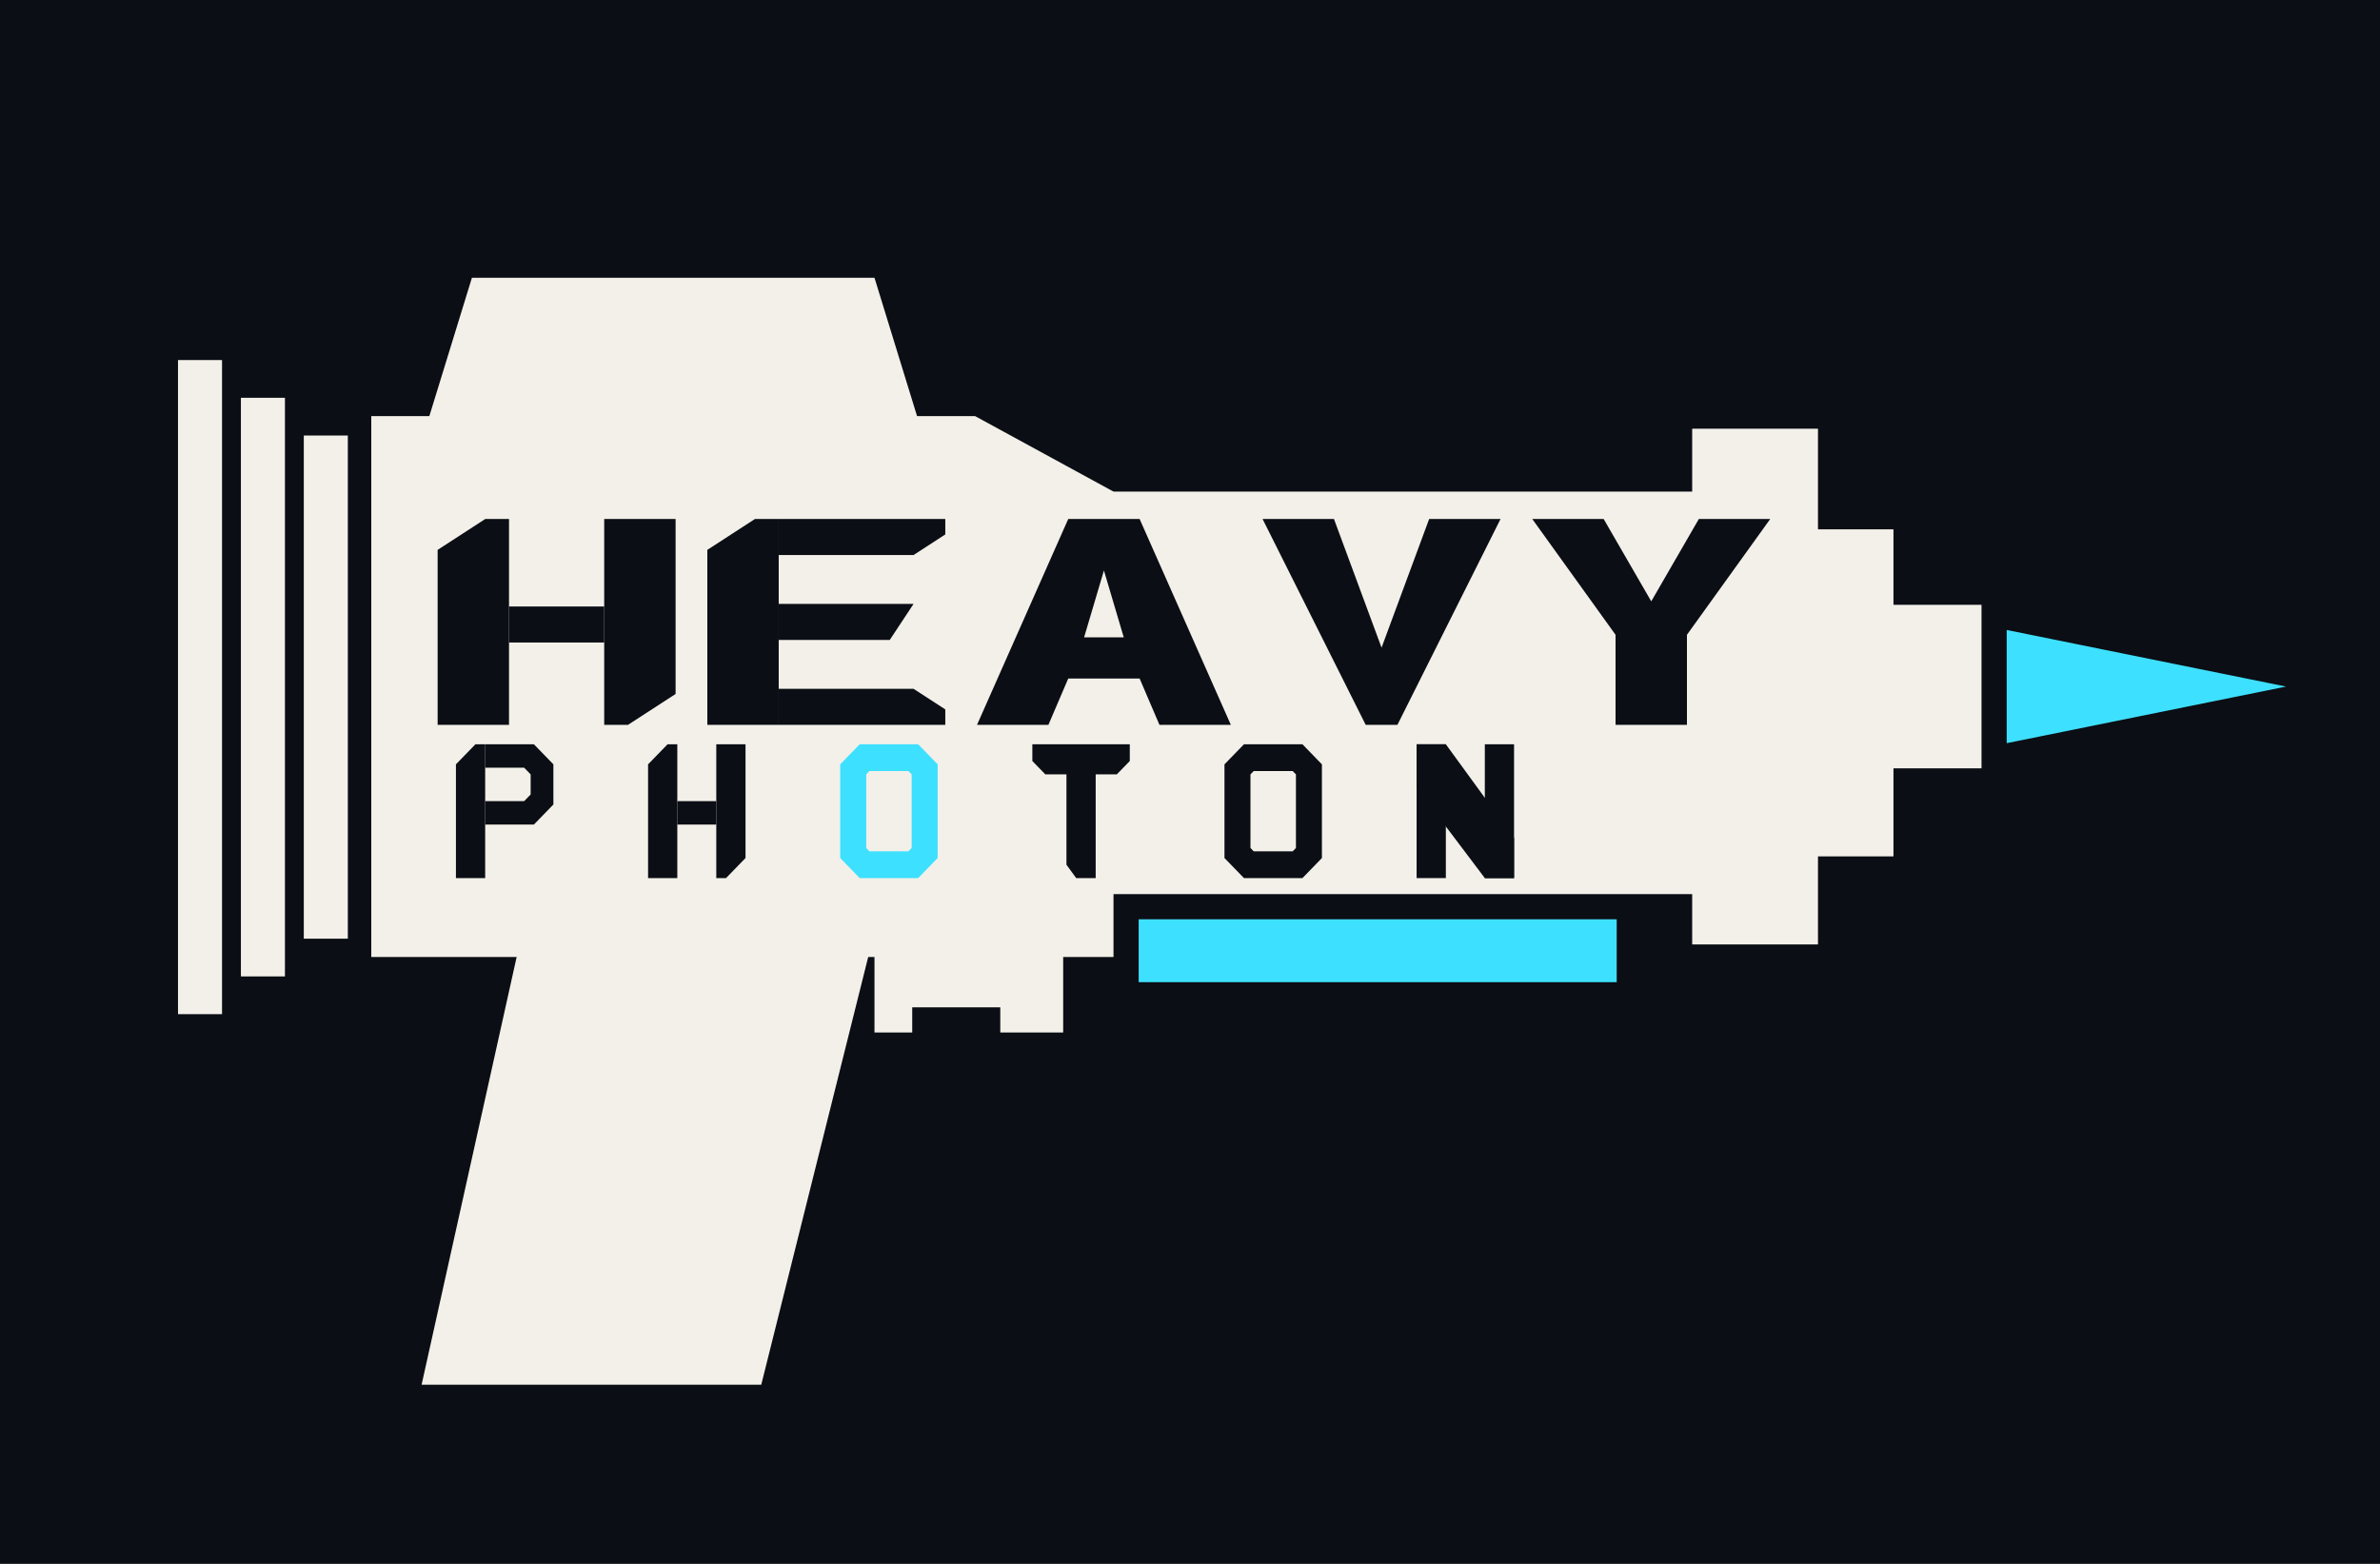
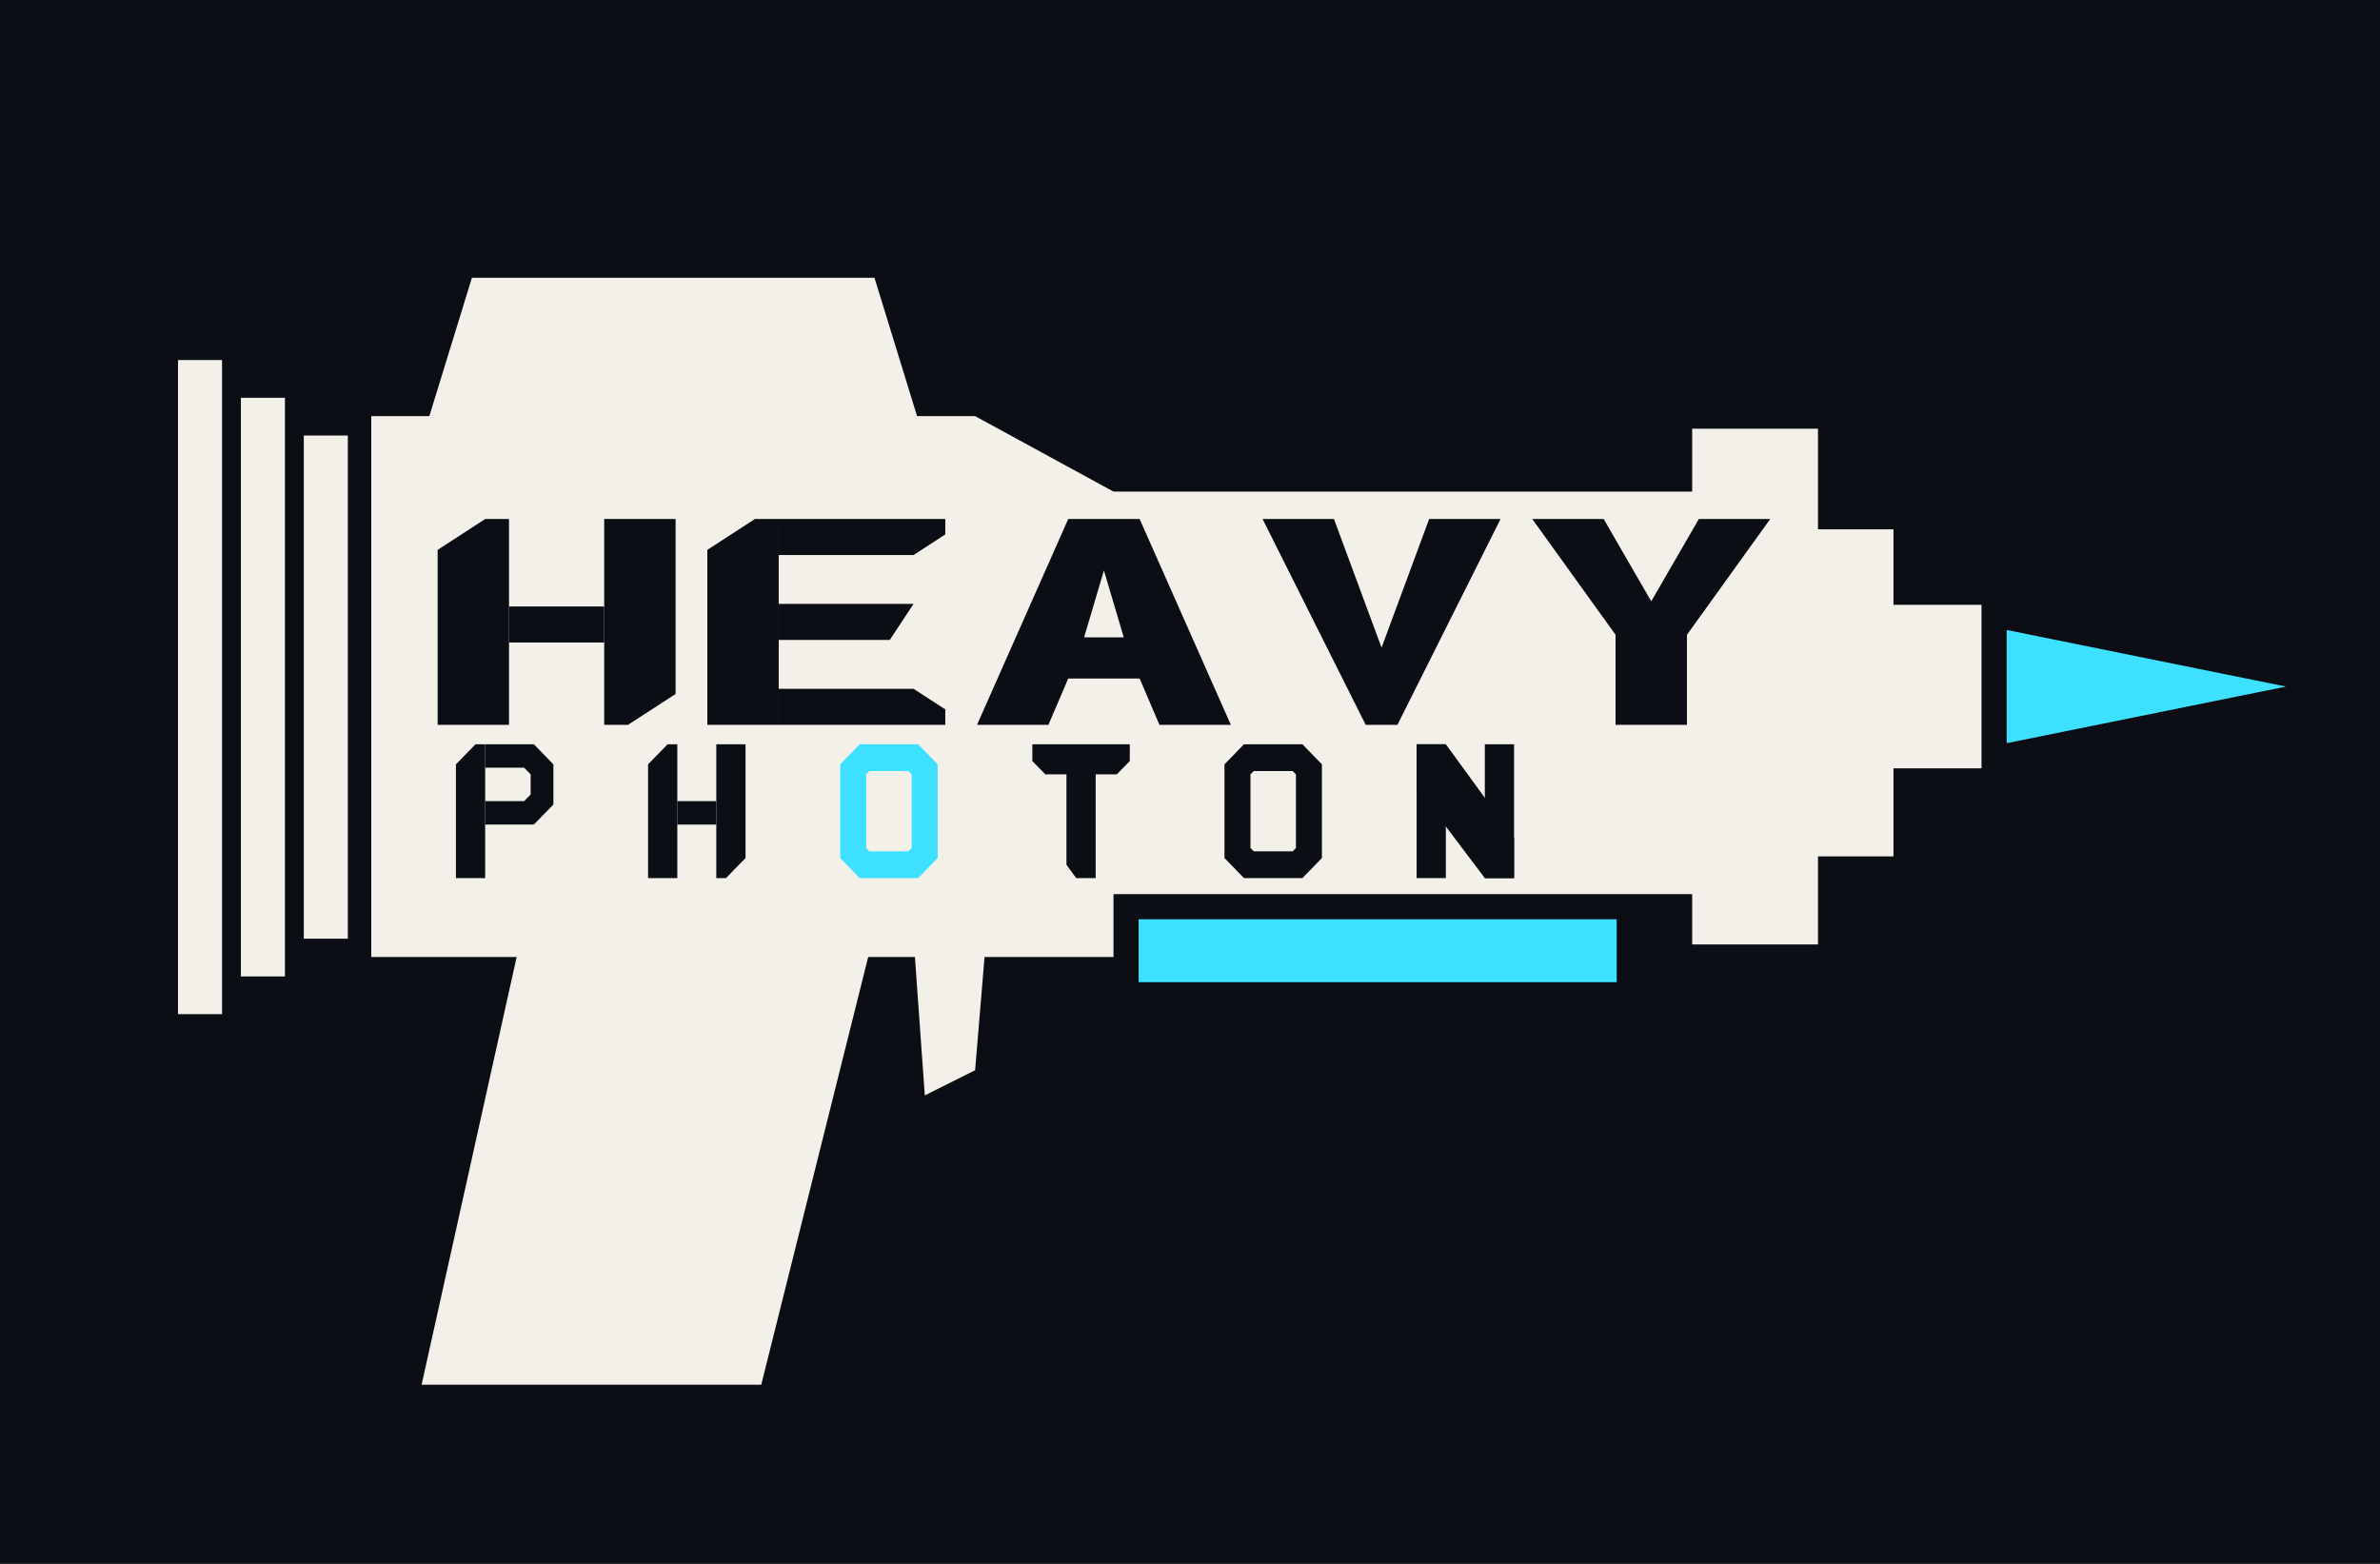
<svg xmlns="http://www.w3.org/2000/svg" viewBox="0 0 700 460" width="700" height="460" version="1.1" id="svg25">
  <defs id="defs25" />
  <rect width="700" height="460" fill="#0B0E14" id="rect1" />
  <g id="fin-1" transform="matrix(1.85,0,0,1.85,48.65385,-16.19231)">
    <g fill="#f2f0e9" id="g2">
      <rect x="2" y="66" width="7" height="104" id="rect2" />
    </g>
  </g>
  <g id="fin-2" transform="matrix(1.85,0,0,1.85,48.65385,-16.19231)">
    <g fill="#f2f0e9" id="g3">
      <rect x="12" y="72" width="7" height="92" id="rect3" />
    </g>
  </g>
  <g id="fin-3" transform="matrix(1.85,0,0,1.85,48.65385,-16.19231)">
    <g fill="#f2f0e9" id="g4">
      <rect x="22" y="78" width="7" height="80" id="rect4" />
    </g>
  </g>
  <g id="gun" transform="translate(50 4) scale(1.85)">
    <g id="grip">
      <g fill="#F2F0E9" id="g5">
        <path d="M56,146 L112,146 L94,218 L40,218 Z" id="path4" />
      </g>
    </g>
    <g id="body">
      <g fill="#F2F0E9" id="g6">
        <path d="M32,64 L128,64 L150,76 L150,150 L32,150 Z" id="path5" />
      </g>
    </g>
    <g id="sight">
      <g fill="#F2F0E9" id="g7">
        <path d="M48,42 L112,42 L120,68 L40,68 Z" id="path6" />
      </g>
    </g>
    <g id="trigger">
      <g fill="#F2F0E9" id="g8">
-         <rect x="112" y="146" width="30" height="16" id="rect7" />
+         <path d="M118,144 L130,144 L128,168 L120,172 Z" id="rect7" />
      </g>
-       <rect x="118" y="158" width="14" height="8" fill="#0B0E14" id="rect8" />
    </g>
    <g id="barrel">
      <g fill="#F2F0E9" id="g9">
        <path d="M146,76 L246,76 L246,140 L146,140 Z" id="path8" />
      </g>
      <rect x="154" y="144" width="76" height="10" fill="#3EE0FF" id="rect9" />
    </g>
    <g id="muzzle">
      <g fill="#F2F0E9" id="g10">
        <path d="M242,66 L262,66 L262,82 L274,82 L274,134 L262,134 L262,148 L242,148 Z" id="path9" />
      </g>
    </g>
  </g>
  <g id="tip" transform="matrix(1.85,0,0,1.85,50,4)">
    <g fill="#F2F0E9" id="g11">
      <rect x="270" y="94" width="18" height="26" id="rect10" />
    </g>
    <path d="m 292,98 44.415,9 L 292,116 Z" fill="#3ee0ff" id="path11" style="stroke-width:1.924" />
  </g>
  <g id="word-heavy" fill="#0b0e14" transform="matrix(1.166489,0,0,0.7568269,128.7154,152.6615)">
    <g id="heavy-h0">
      <g id="g12">
        <rect x="18" y="34" width="24" height="14" id="rect11" />
        <polygon points="18,0 18,80 0,80 0,12 12,0 " id="polygon11" />
        <polygon points="60,68 48,80 42,80 42,0 60,0 " id="polygon12" />
      </g>
    </g>
    <g id="heavy-e1" transform="translate(68)">
      <g id="g16">
        <polygon points="18,0 18,80 0,80 0,12 12,0 " id="polygon13" />
        <polygon points="60,6 52,14 18,14 18,0 60,0 " id="polygon14" />
        <polygon points="18,47 18,33 52,33 46,47 " id="polygon15" />
        <polygon points="60,74 60,80 18,80 18,66 52,66 " id="polygon16" />
      </g>
    </g>
    <g id="heavy-a2" transform="translate(136)">
      <g id="g17">
        <path fill-rule="evenodd" d="M 23,0 H 41 L 64,80 H 46 L 41,62 H 23 L 18,80 H 0 Z m 9,20 5,26 H 27 Z" id="path16" />
      </g>
    </g>
    <g id="heavy-v3" transform="translate(208)">
      <g id="g18">
        <polygon points="0,0 18,0 30,50 42,0 60,0 34,80 26,80 " id="polygon17" />
      </g>
    </g>
    <g id="heavy-y4" transform="translate(276)">
      <g id="g19">
        <polygon points="21,80 21,45 0,0 18,0 30,32 42,0 60,0 39,45 39,80 " id="polygon18" />
      </g>
    </g>
  </g>
  <g id="word-photon" fill="#0b0e14" transform="matrix(0.4776847,0,0,0.4920192,134.1,218.9231)">
    <g id="photon-p0">
      <g id="g20">
        <path fill-rule="evenodd" d="M 18,0 H 48 L 60,12 V 36 L 48,48 H 18 V 34 h 24 l 4,-4 V 18 L 42,14 H 18 Z" id="path19" />
        <polygon points="0,80 0,12 12,0 18,0 18,80 " id="polygon19" />
      </g>
    </g>
    <g id="photon-h1" transform="translate(118.3)">
      <g id="g21">
        <rect x="18" y="34" width="24" height="14" id="rect20" />
        <polygon points="0,80 0,12 12,0 18,0 18,80 " id="polygon20" />
        <polygon points="42,80 42,0 60,0 60,68 48,80 " id="polygon21" />
      </g>
    </g>
    <g id="photon-o2" transform="translate(236.6)">
      <g fill="#3ee0ff" id="g22">
        <path fill-rule="evenodd" d="M 12,0 H 48 L 60,12 V 68 L 48,80 H 12 L 0,68 V 12 Z m 6,16 h 24 l 2,2 v 44 l -2,2 H 18 L 16,62 V 18 Z" id="path21" />
      </g>
    </g>
    <g id="photon-t3" transform="translate(354.9)">
      <g id="g23">
        <polygon points="52,18 8,18 0,10 0,0 60,0 60,10 " id="polygon22" />
        <polygon points="21,72 21,14 39,14 39,80 27,80 " id="polygon23" />
      </g>
    </g>
    <g id="photon-o4" transform="translate(473.2)">
      <g id="g24">
        <path fill-rule="evenodd" d="M 12,0 H 48 L 60,12 V 68 L 48,80 H 12 L 0,68 V 12 Z m 6,16 h 24 l 2,2 v 44 l -2,2 H 18 L 16,62 V 18 Z" id="path23" />
      </g>
    </g>
    <g id="photon-n5" transform="translate(591.5)">
      <g id="g25">
        <rect x="0" y="0" width="18" height="80" id="rect24" />
        <rect x="42" y="0" width="18" height="80" id="rect25" />
        <polygon points="60,80 42,80 0,26 0,0 18,0 60,56 " id="polygon25" />
      </g>
    </g>
  </g>
</svg>
